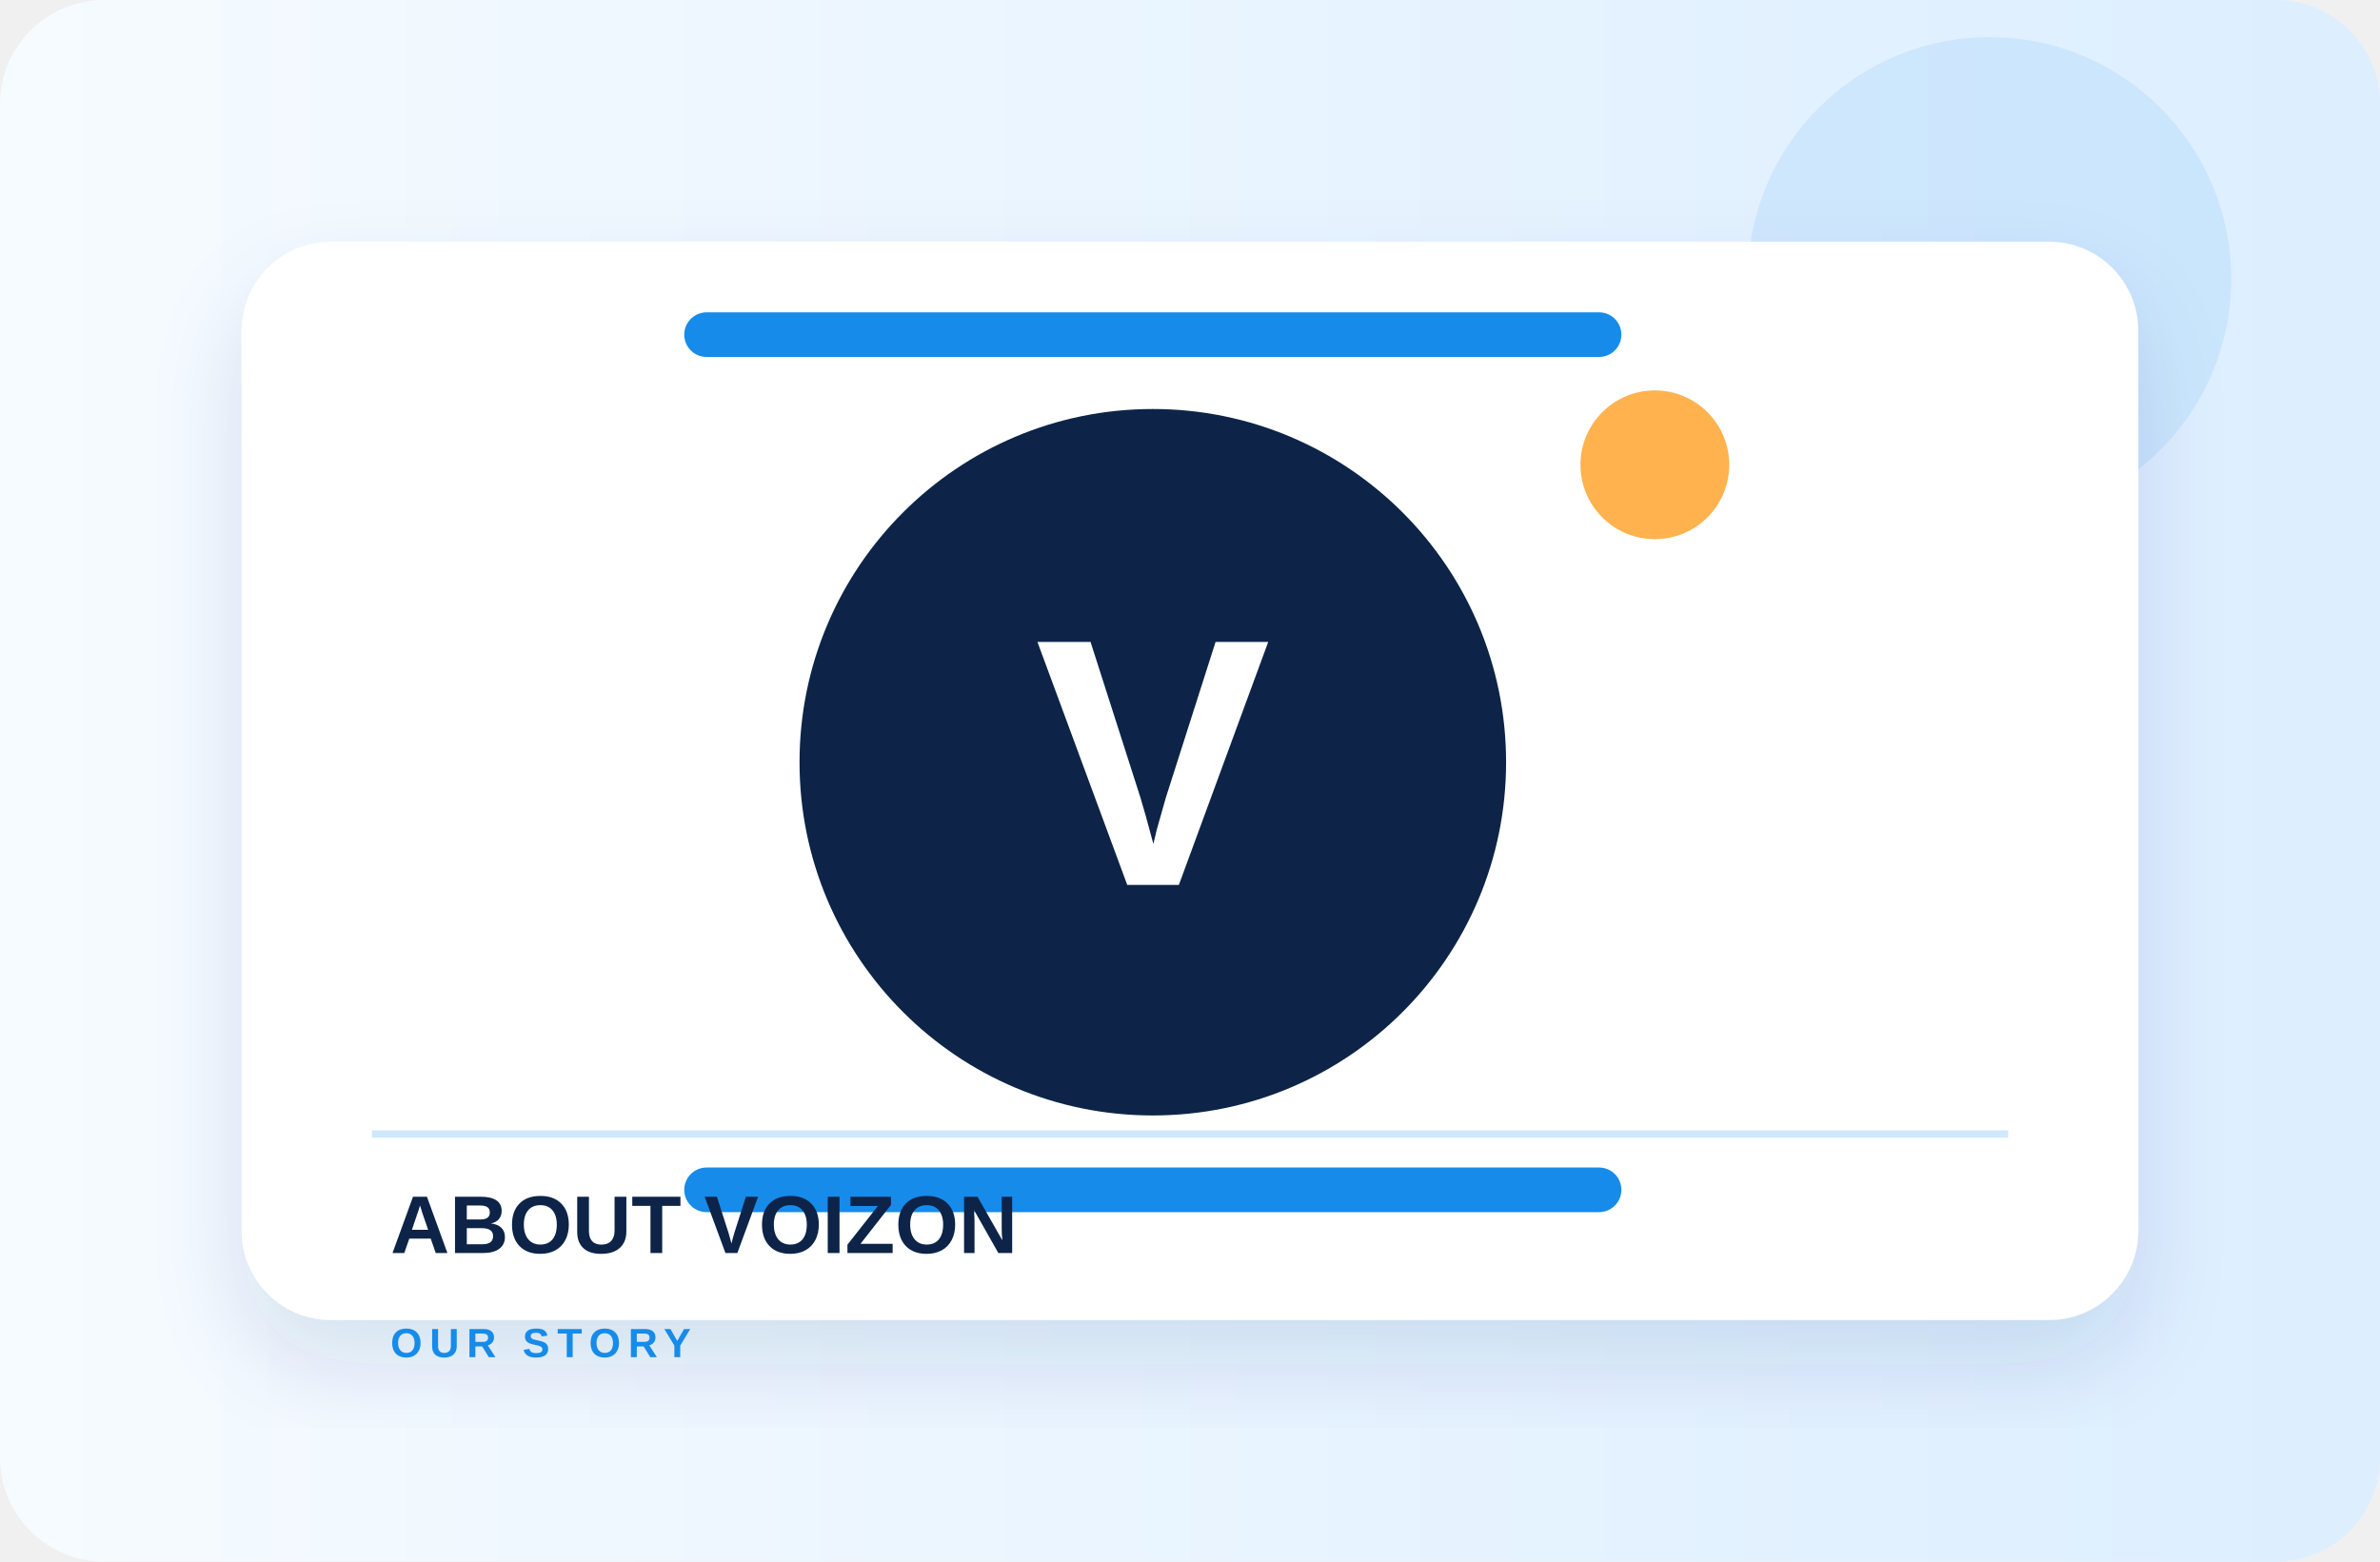
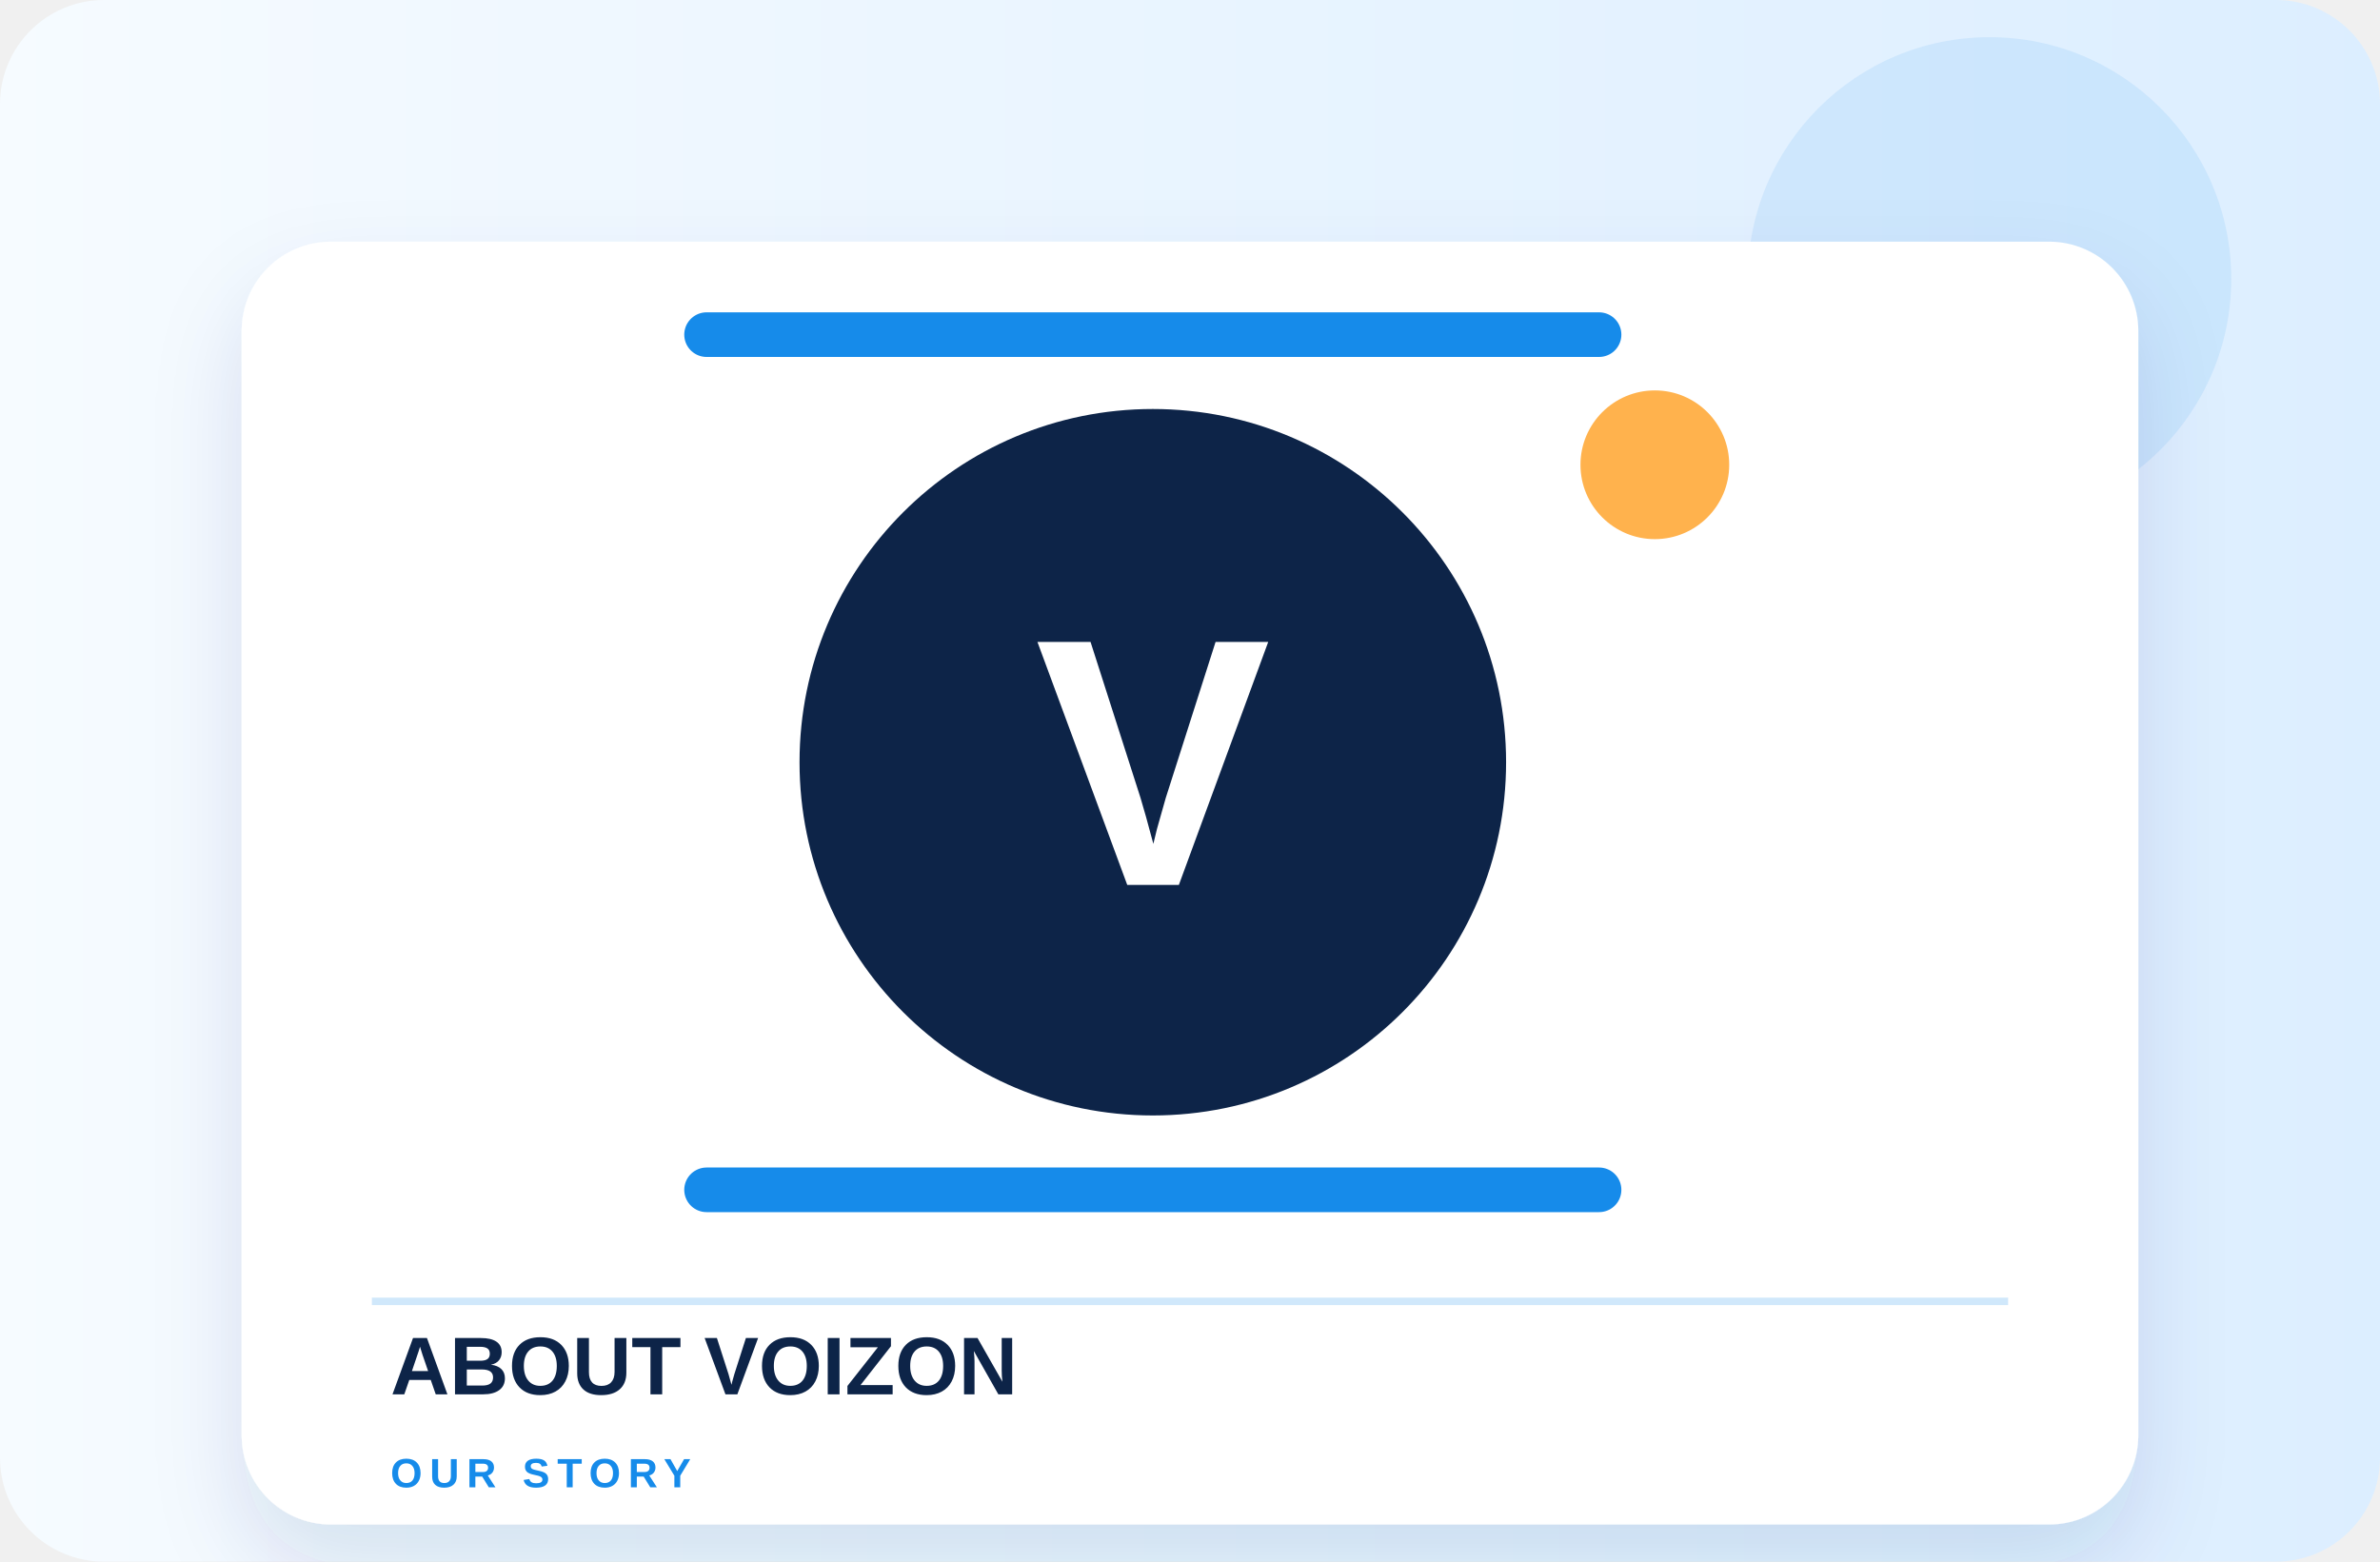
<svg xmlns="http://www.w3.org/2000/svg" viewBox="0 0 640 420" role="img" aria-labelledby="t d">
  <defs>
    <linearGradient id="bg">
      <stop stop-color="#f6fbff" />
      <stop offset="1" stop-color="#dceeff" />
    </linearGradient>
    <filter id="s">
      <feDropShadow dx="0" dy="12" stdDeviation="12" flood-color="#0d397c" flood-opacity=".12" />
    </filter>
  </defs>
  <rect width="640" height="420" rx="28" fill="url(#bg)" />
  <circle cx="535" cy="75" r="65" fill="#168bea" opacity=".1" />
-   <rect x="65" y="65" width="510" height="290" rx="24" fill="#fff" filter="url(#s)" />
+   <rect x="65" y="65" width="510" height="345" rx="24" fill="#fff" filter="url(#s)" />
  <g>
    <circle cx="310" cy="205" r="95" fill="#0d2448" />
    <text x="310" y="238" text-anchor="middle" font-size="95" font-family="Arial" font-weight="800" fill="#fff">V</text>
    <path d="M190 90h240M190 320h240" stroke="#168bea" stroke-width="12" stroke-linecap="round" />
    <circle cx="445" cy="125" r="20" fill="#ffb24d" />
  </g>
-   <path d="M100 305h440" stroke="#168bea" stroke-width="2" opacity=".2" />
-   <text x="105" y="337" font-family="Arial" font-size="22" font-weight="800" fill="#0d2448">ABOUT VOIZON</text>
-   <text x="105" y="365" font-family="Arial" font-size="11" font-weight="700" letter-spacing="2" fill="#168bea">OUR STORY</text>
+   <path d="M100 350h440" stroke="#168bea" stroke-width="2" opacity=".2" />
+   <text x="105" y="375" font-family="Arial" font-size="22" font-weight="800" fill="#0d2448">ABOUT VOIZON</text>
+   <text x="105" y="400" font-family="Arial" font-size="11" font-weight="700" letter-spacing="2" fill="#168bea">OUR STORY</text>
</svg>
